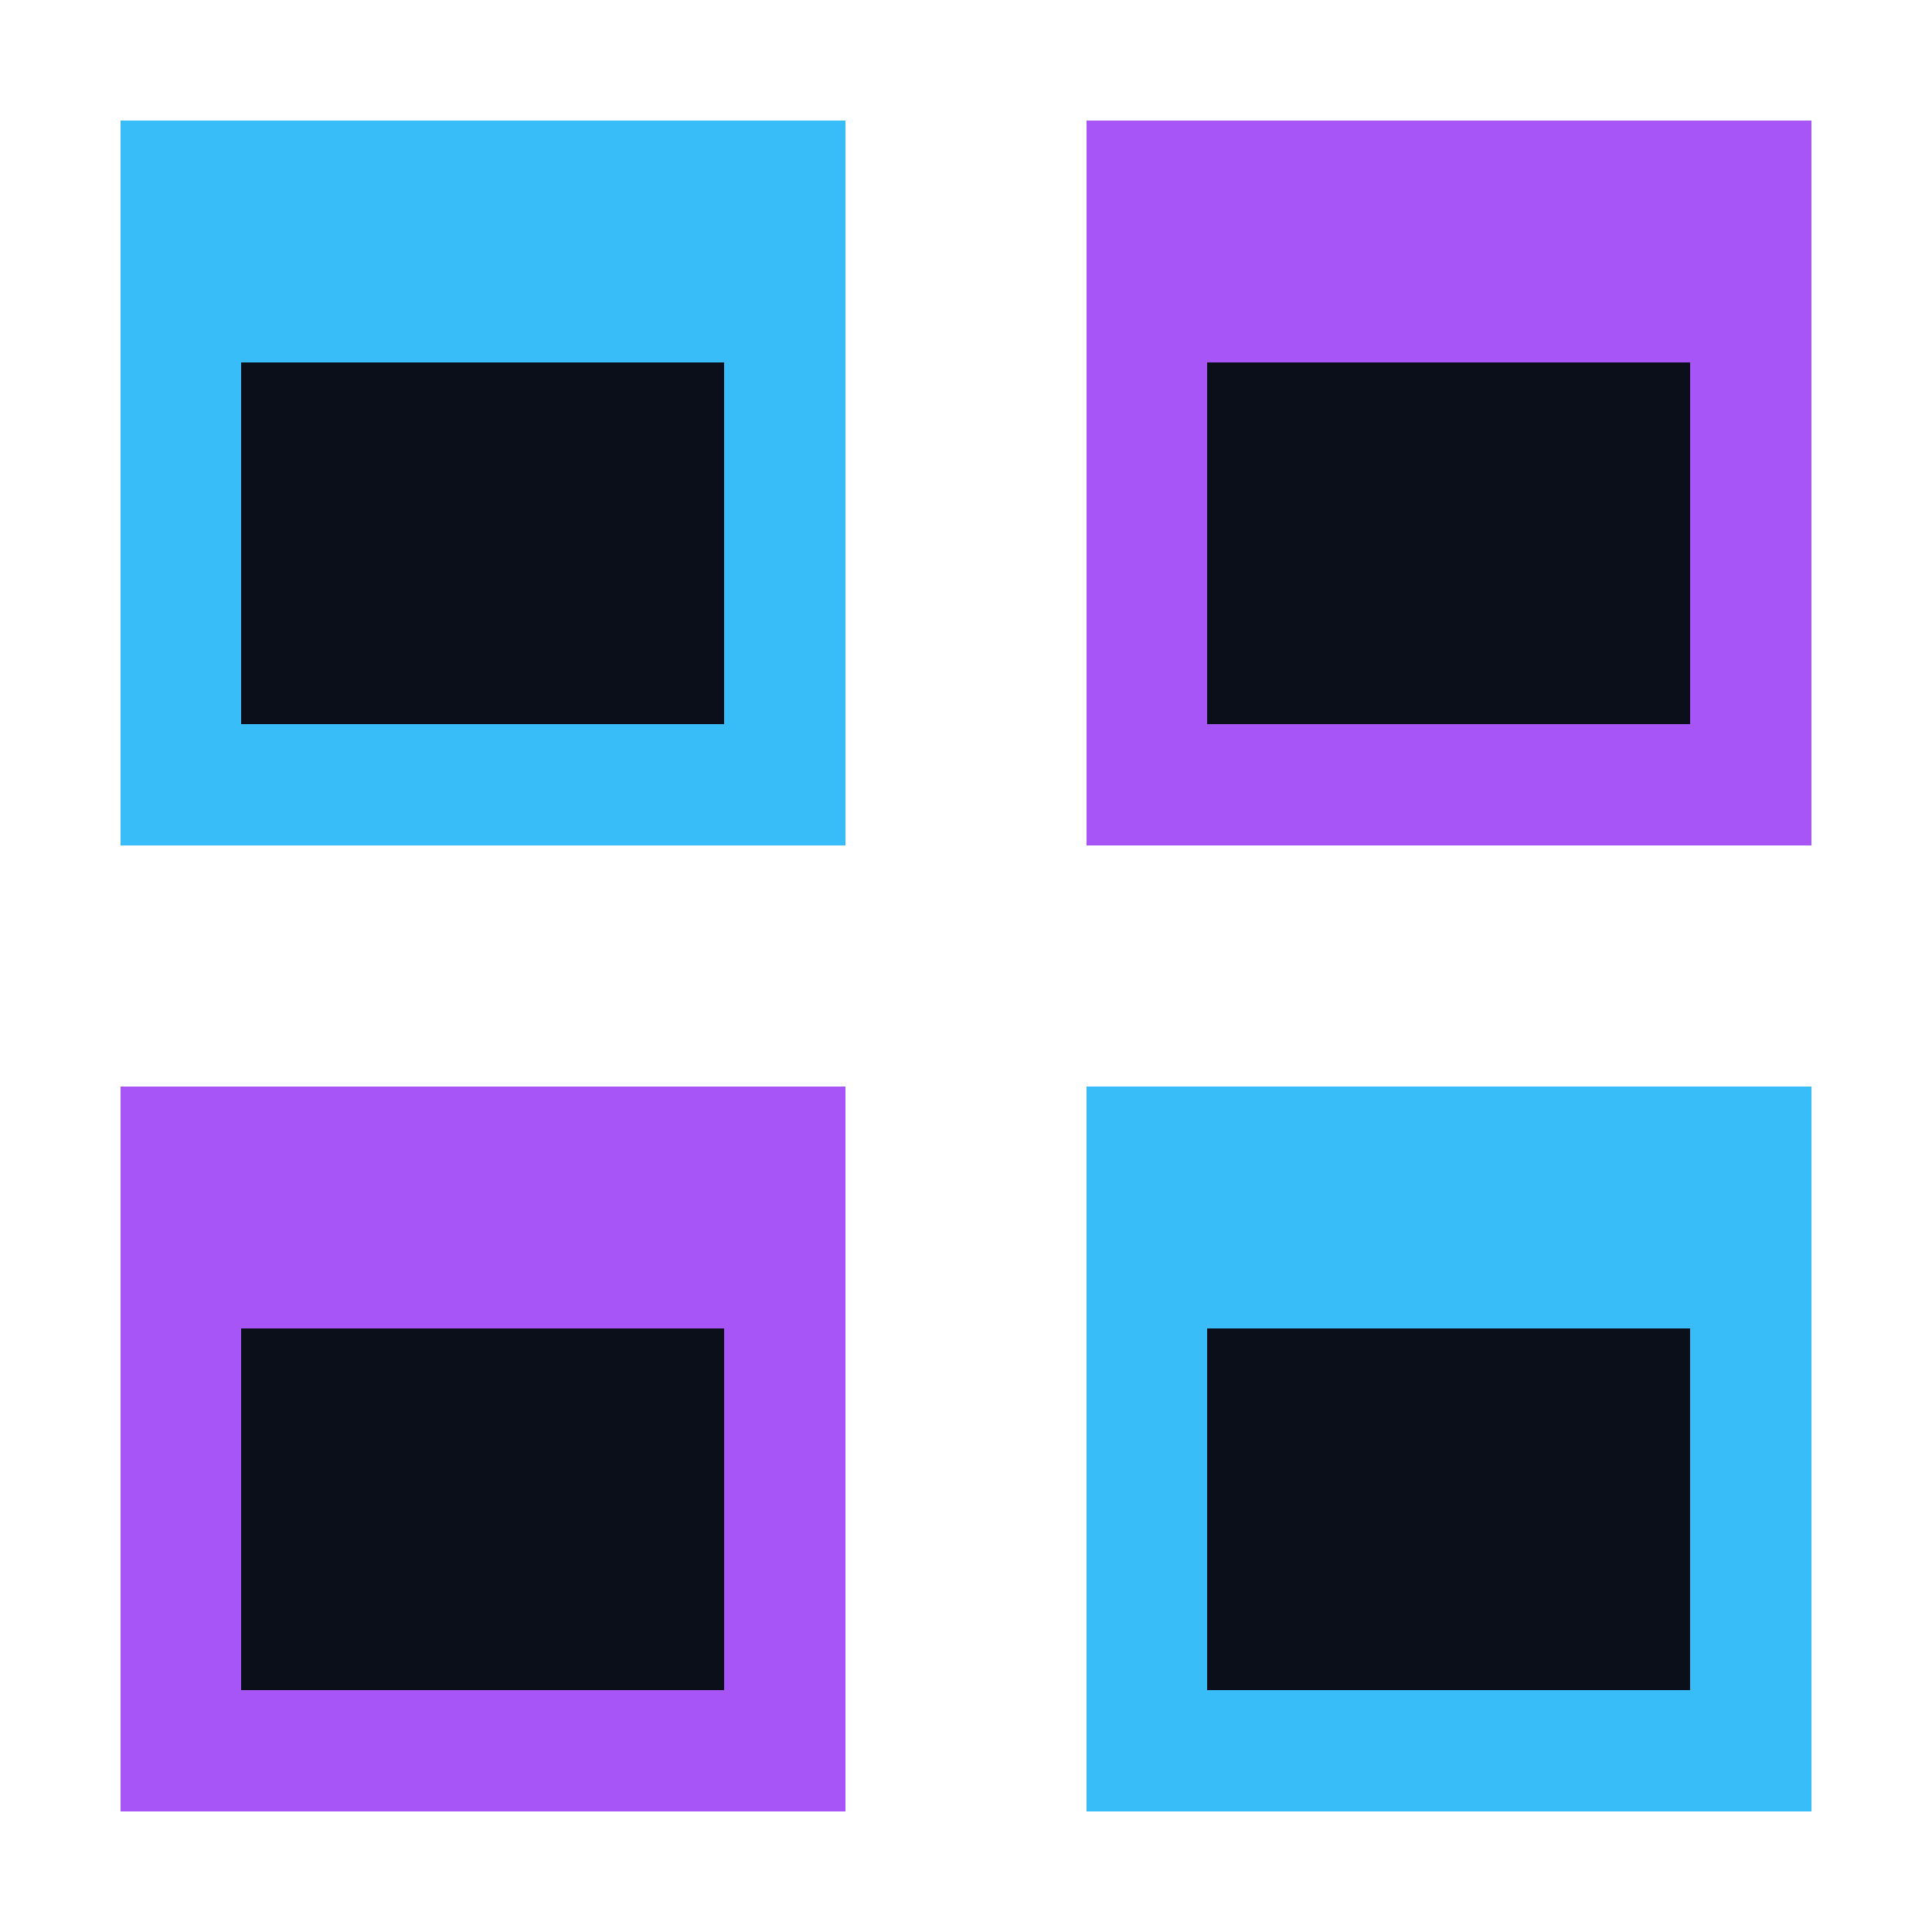
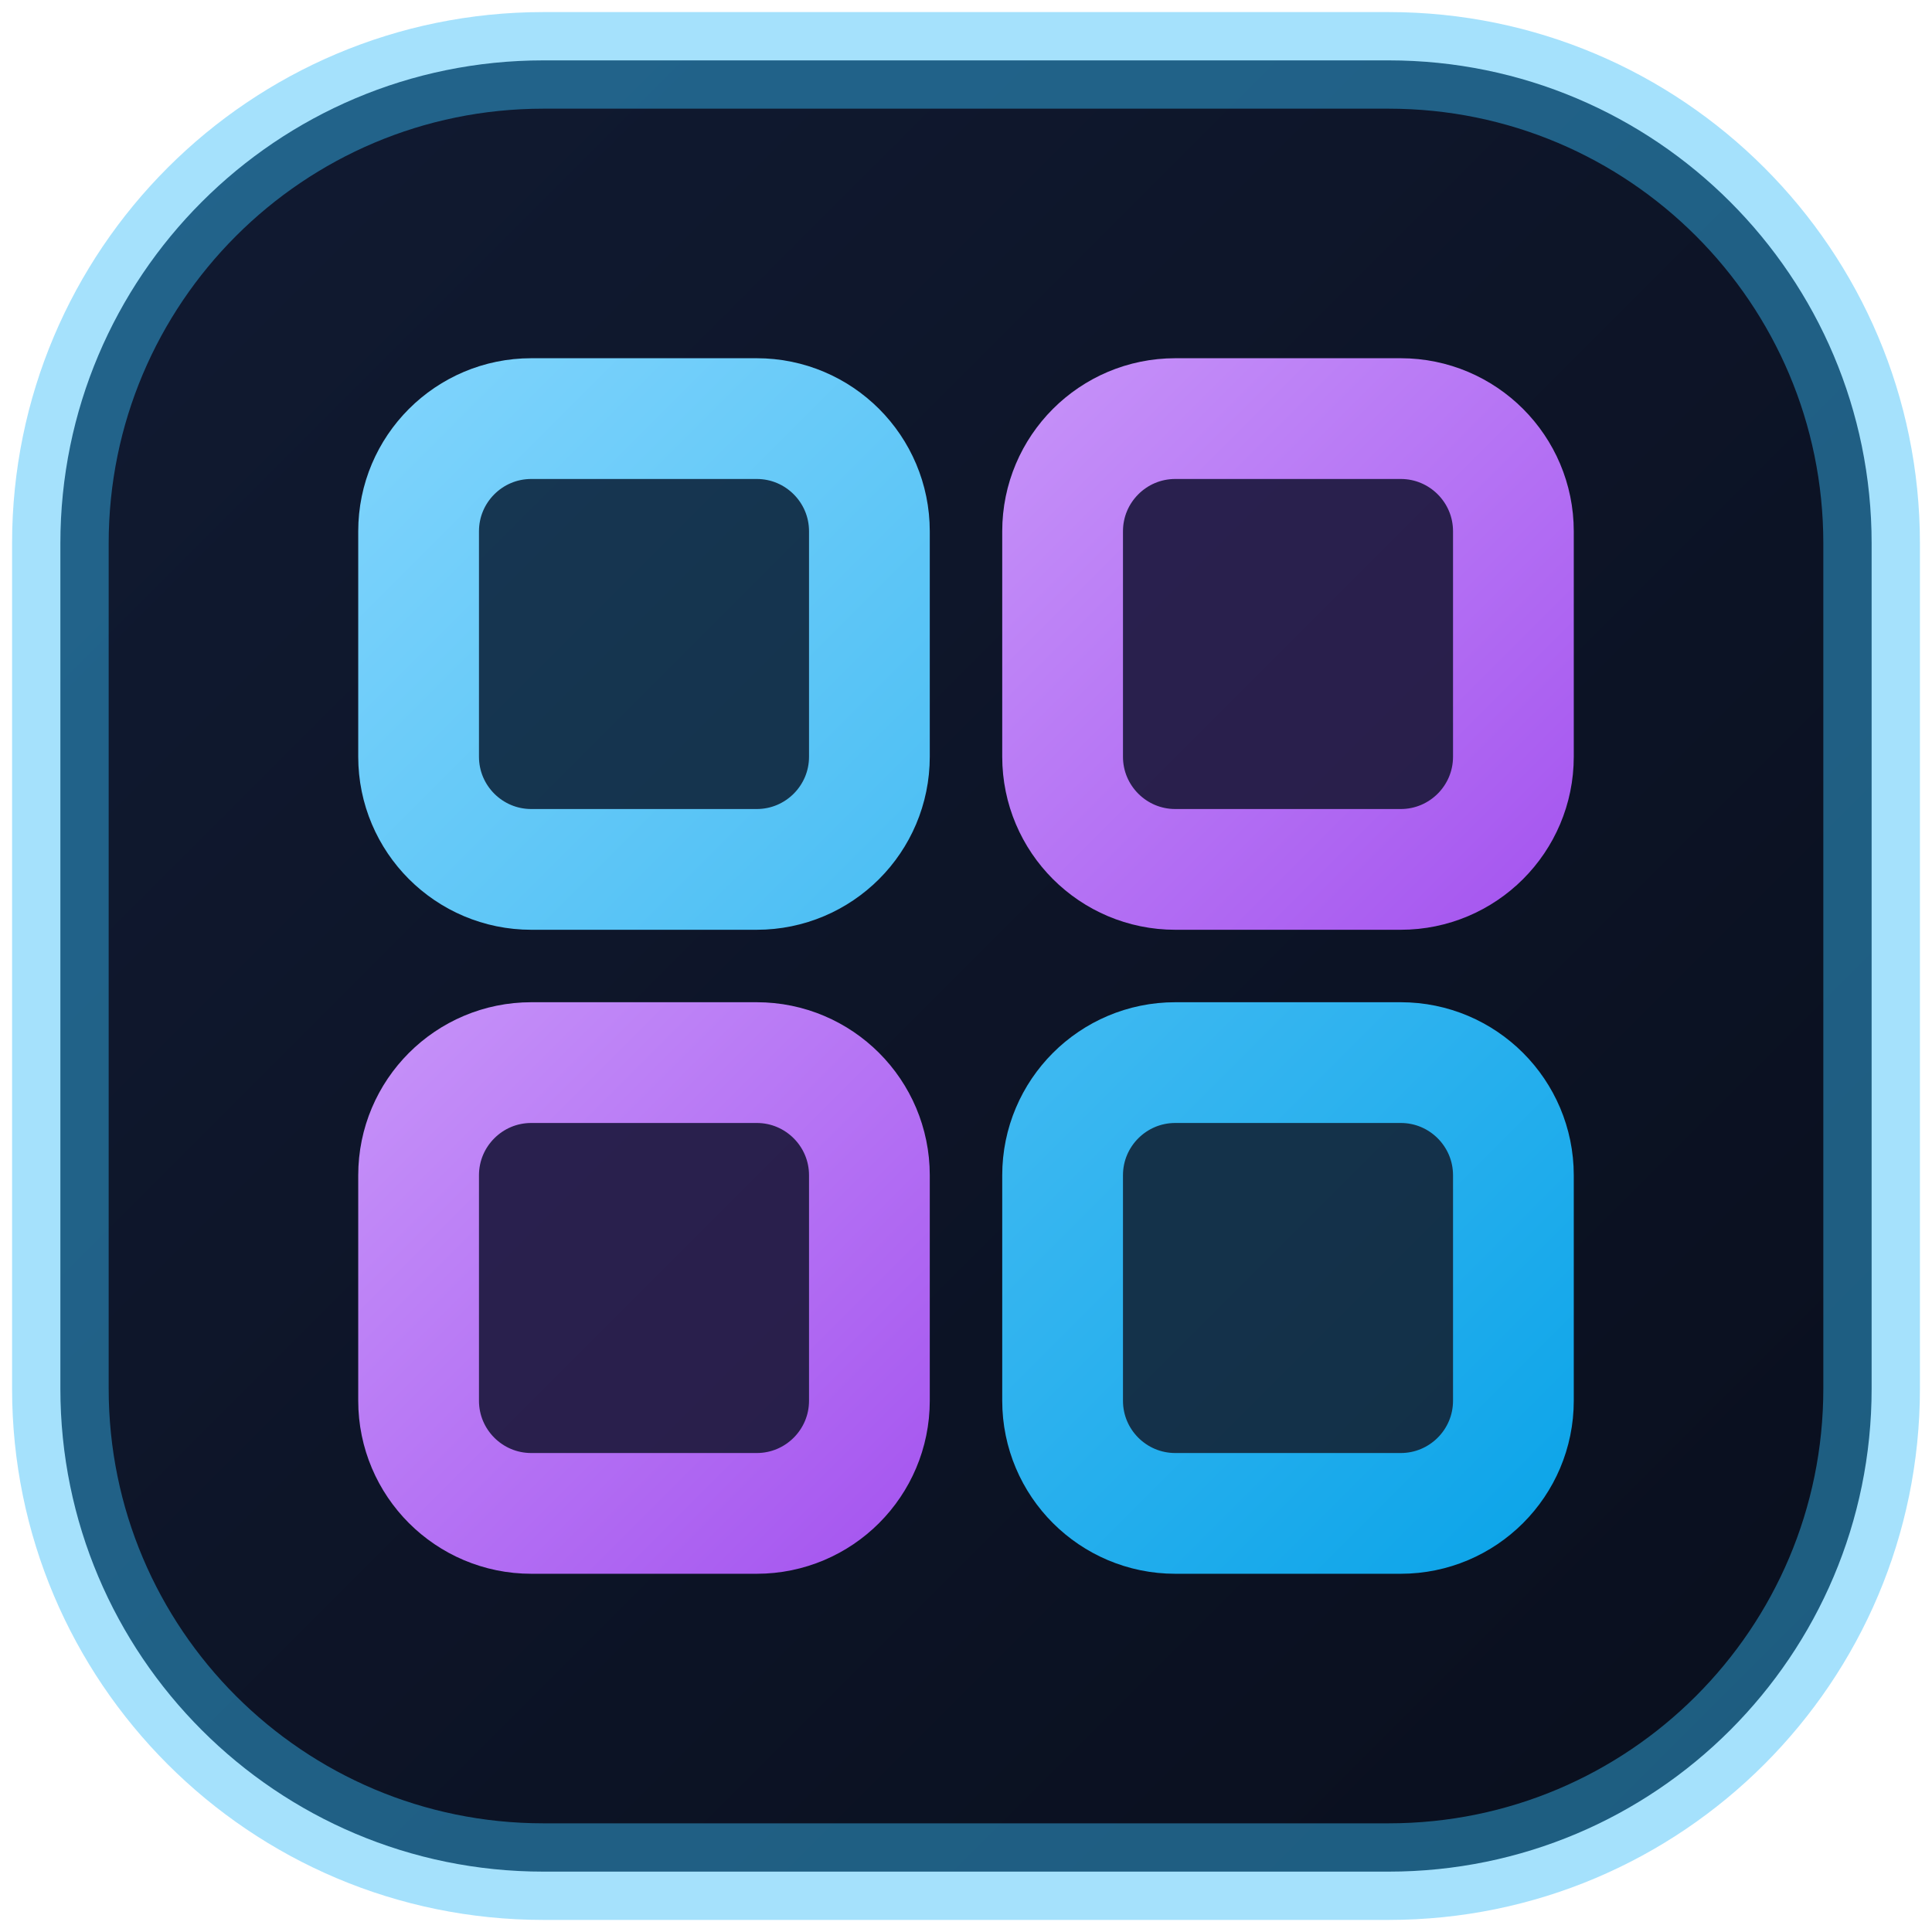
- <svg xmlns="http://www.w3.org/2000/svg" viewBox="0 0 16 16" shape-rendering="crispEdges">
-   <rect x="1" y="1" width="6" height="6" fill="#38bdf8" />
-   <rect x="2" y="3" width="4" height="3" fill="#0b0f19" />
-   <rect x="9" y="1" width="6" height="6" fill="#a855f7" />
-   <rect x="10" y="3" width="4" height="3" fill="#0b0f19" />
-   <rect x="1" y="9" width="6" height="6" fill="#a855f7" />
-   <rect x="2" y="11" width="4" height="3" fill="#0b0f19" />
-   <rect x="9" y="9" width="6" height="6" fill="#38bdf8" />
-   <rect x="10" y="11" width="4" height="3" fill="#0b0f19" />
+ <svg xmlns="http://www.w3.org/2000/svg" viewBox="0 0 24 24" width="24" height="24" fill="none">
+   <defs>
+     <linearGradient id="bg" x1="0" y1="0" x2="24" y2="24" gradientUnits="userSpaceOnUse">
+       <stop offset="0%" stop-color="#111b33" />
+       <stop offset="100%" stop-color="#090e1c" />
+     </linearGradient>
+     <linearGradient id="cy" x1="5" y1="5" x2="19" y2="19" gradientUnits="userSpaceOnUse">
+       <stop offset="0%" stop-color="#7dd3fc" />
+       <stop offset="100%" stop-color="#0ea5e9" />
+     </linearGradient>
+     <linearGradient id="pr" x1="5" y1="5" x2="19" y2="19" gradientUnits="userSpaceOnUse">
+       <stop offset="0%" stop-color="#d8b4fe" />
+       <stop offset="100%" stop-color="#9333ea" />
+     </linearGradient>
+   </defs>
+   <rect x="0.75" y="0.75" width="22.5" height="22.5" rx="6" fill="url(#bg)" stroke="#38bdf8" stroke-opacity="0.45" stroke-width="1.2" />
+   <rect x="5.2" y="5.2" width="5.6" height="5.6" rx="1.4" fill="#38bdf8" fill-opacity="0.18" stroke="url(#cy)" stroke-width="1.5" />
+   <rect x="13.2" y="5.2" width="5.6" height="5.6" rx="1.4" fill="#a855f7" fill-opacity="0.18" stroke="url(#pr)" stroke-width="1.5" />
+   <rect x="5.2" y="13.2" width="5.6" height="5.6" rx="1.4" fill="#a855f7" fill-opacity="0.18" stroke="url(#pr)" stroke-width="1.5" />
+   <rect x="13.2" y="13.2" width="5.6" height="5.6" rx="1.4" fill="#38bdf8" fill-opacity="0.18" stroke="url(#cy)" stroke-width="1.5" />
</svg>
